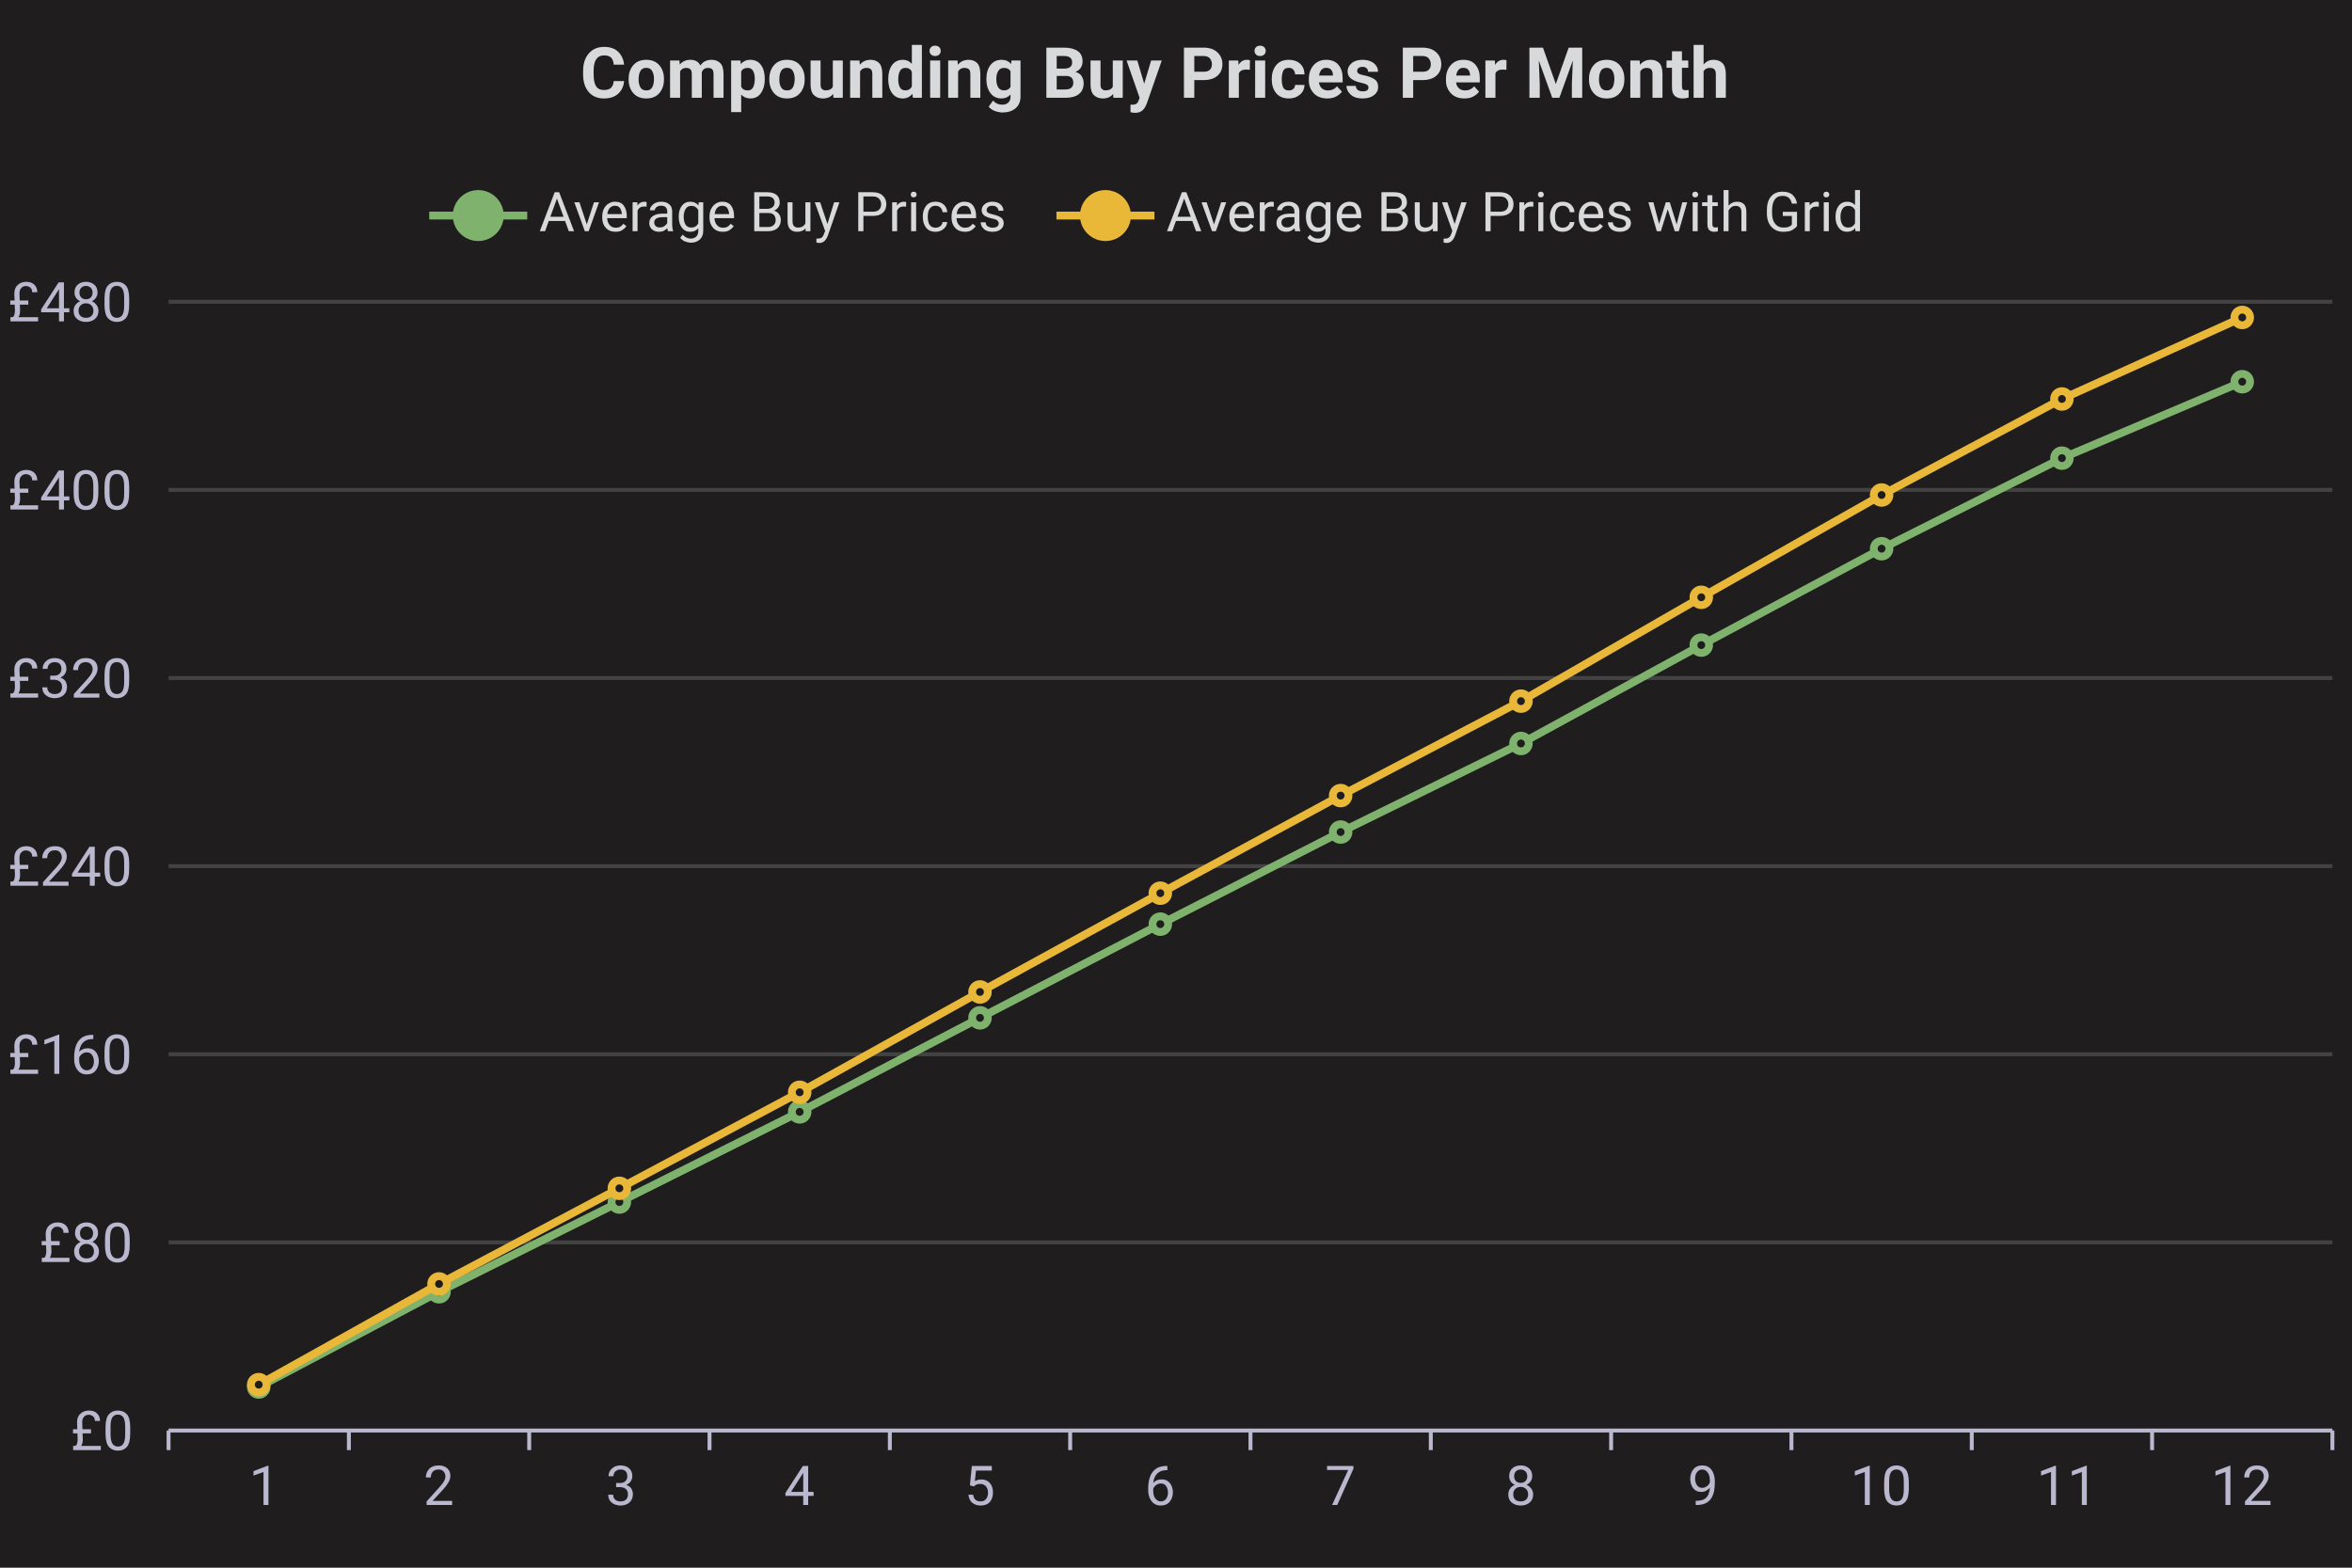
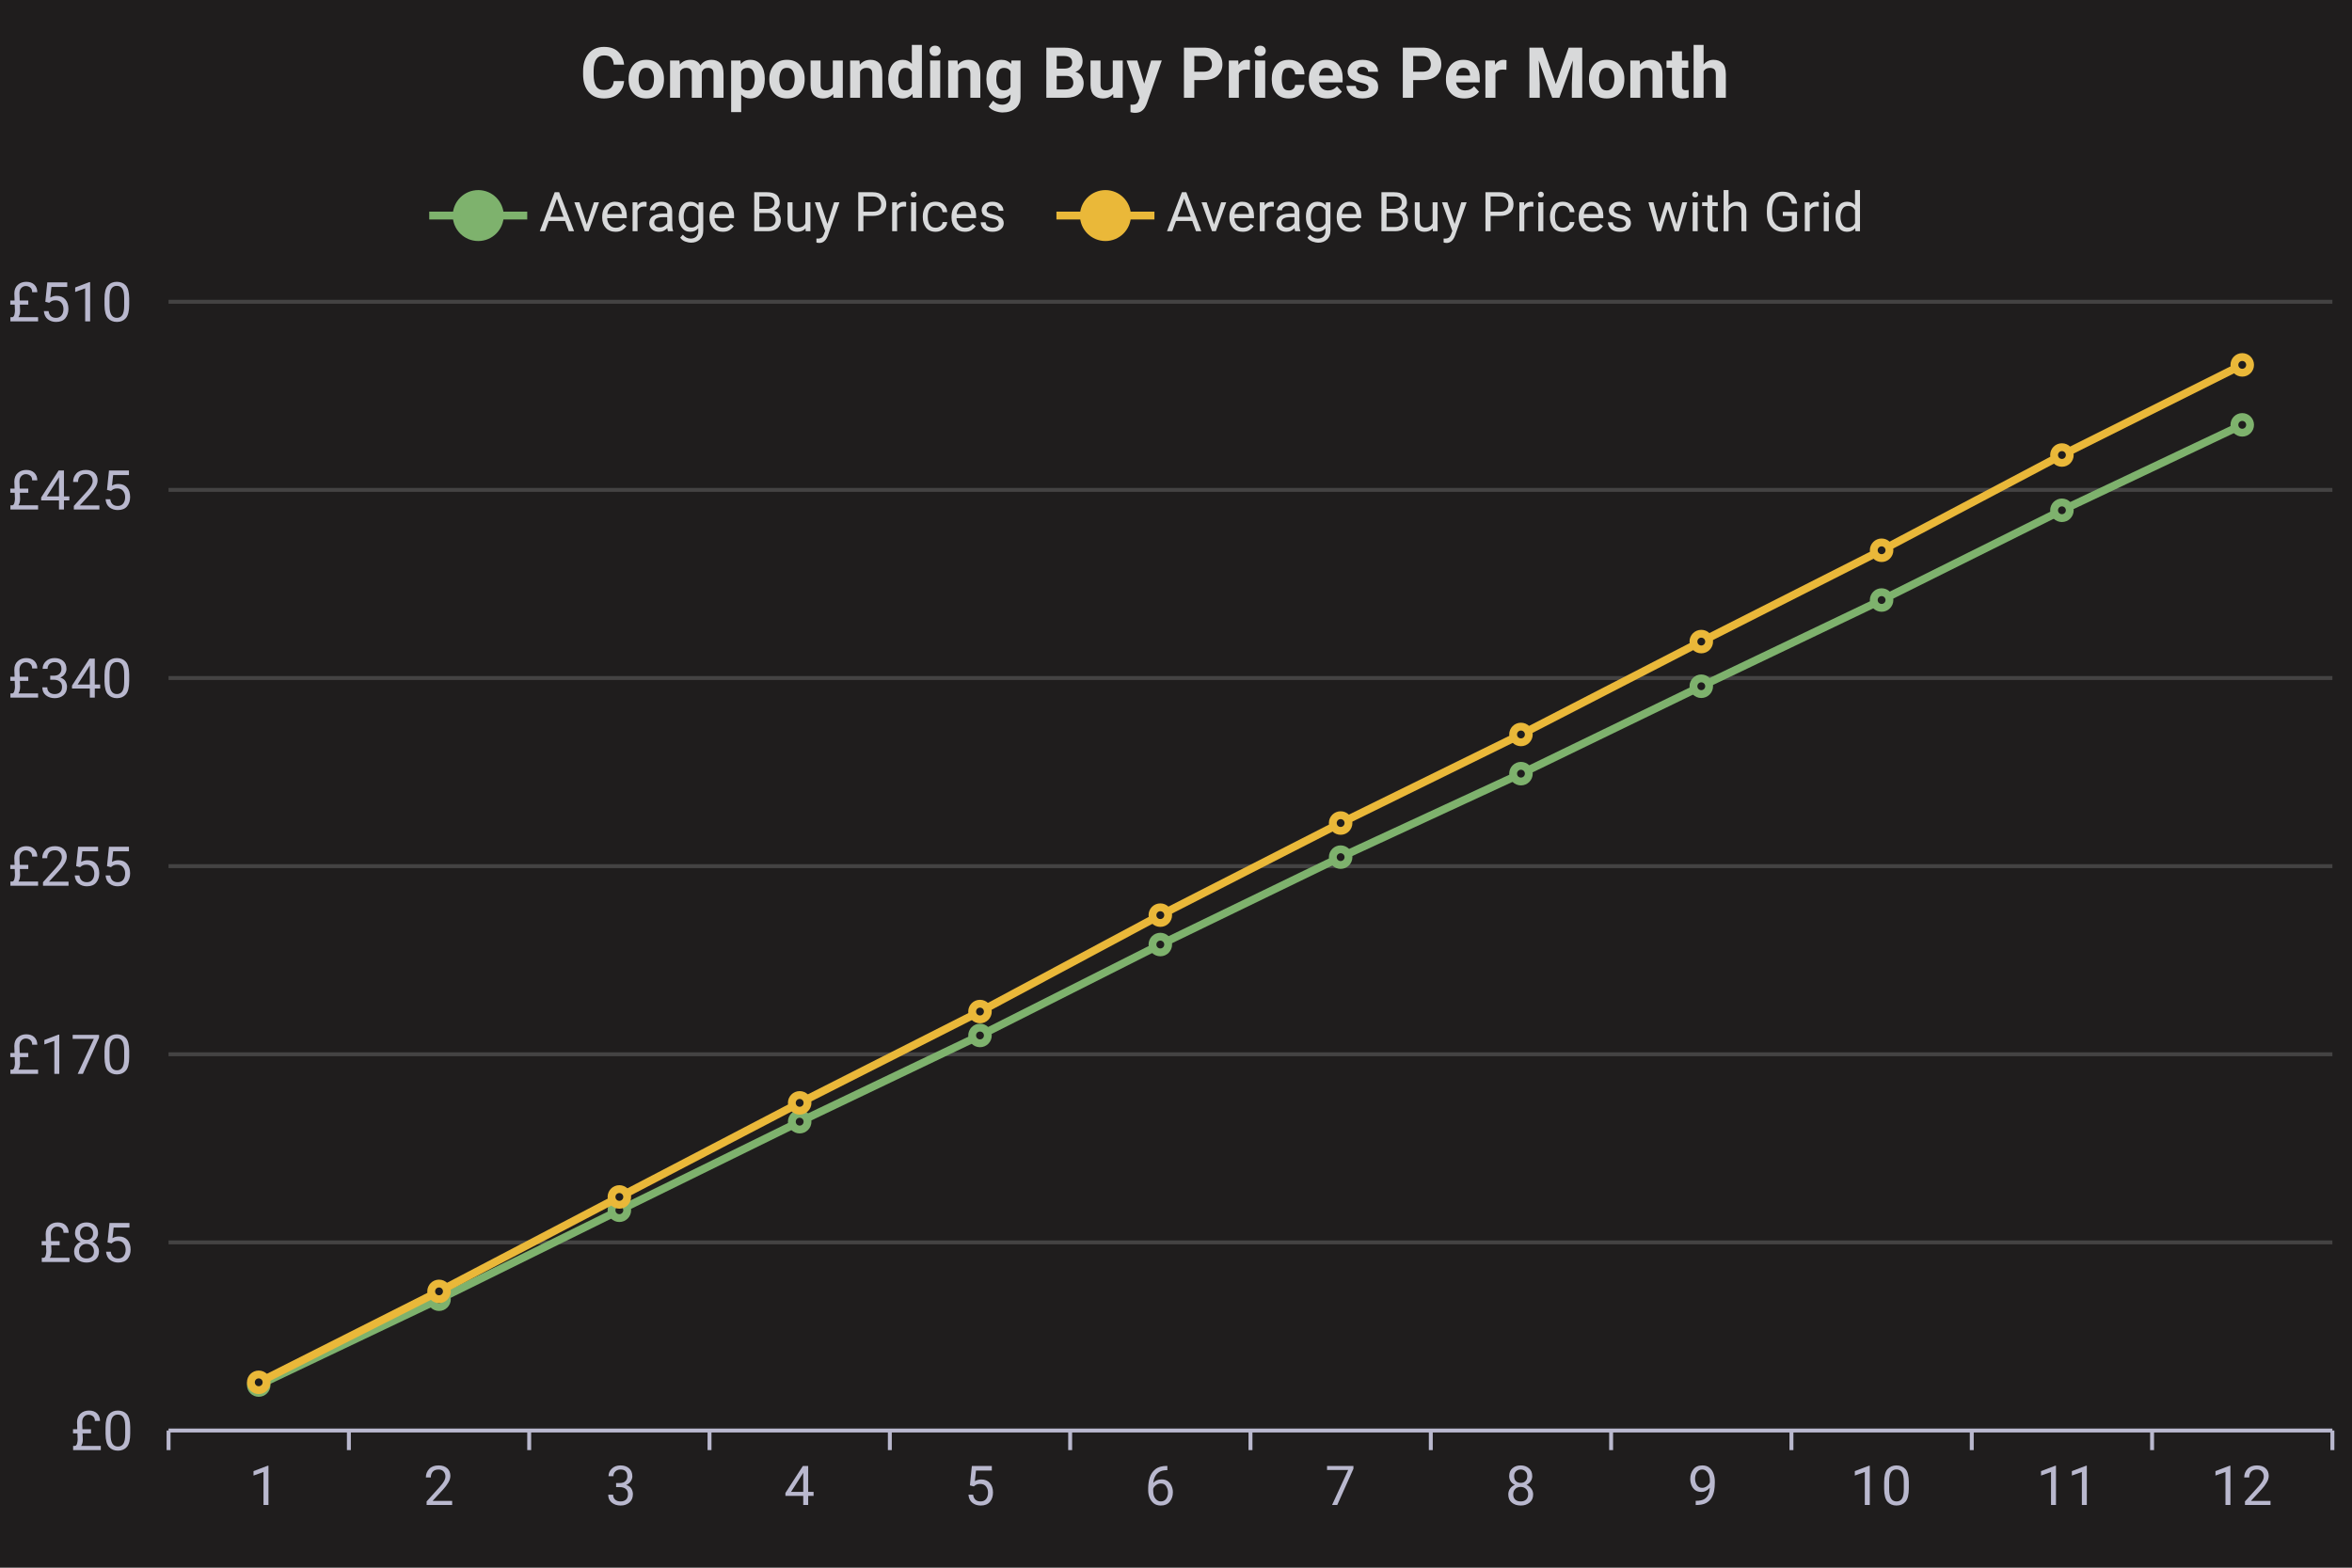
<svg xmlns="http://www.w3.org/2000/svg" width="600" height="400" viewBox="0 0 600 400">
  <rect x="0" y="0" width="600" height="400" fill="#1F1D1D" />
  <text font-size="18" x="148" y="5" dy="15" font-weight="bold" dominant-baseline="middle" font-family="Roboto" fill="#D8D9DA">
Compounding Buy Prices Per Month
</text>
  <g>
    <line stroke-width="2" x1="109.5" y1="55" x2="134.5" y2="55" stroke="#7EB26D" />
    <circle cx="122" cy="55" r="5.5" stroke-width="2" stroke="#7EB26D" fill="#7EB26D" />
    <text font-size="14" x="137.5" y="59" font-family="Roboto" fill="#D8D9DA">
Average Buy Prices
</text>
  </g>
  <g>
    <line stroke-width="2" x1="269.5" y1="55" x2="294.5" y2="55" stroke="#EAB839" />
    <circle cx="282" cy="55" r="5.5" stroke-width="2" stroke="#EAB839" fill="#EAB839" />
    <text font-size="14" x="297.5" y="59" font-family="Roboto" fill="#D8D9DA">
Average Buy Prices with Grid
</text>
  </g>
  <g stroke="#444343">
    <line stroke-width="1" x1="43" y1="77" x2="595" y2="77" />
    <line stroke-width="1" x1="43" y1="125" x2="595" y2="125" />
    <line stroke-width="1" x1="43" y1="173" x2="595" y2="173" />
    <line stroke-width="1" x1="43" y1="221" x2="595" y2="221" />
    <line stroke-width="1" x1="43" y1="269" x2="595" y2="269" />
    <line stroke-width="1" x1="43" y1="317" x2="595" y2="317" />
  </g>
  <g>
    <text font-size="14" x="2" y="82" font-family="Roboto" fill="#B9B8CE">
- £480
+ £510
</text>
    <text font-size="14" x="2" y="130" font-family="Roboto" fill="#B9B8CE">
- £400
+ £425
</text>
    <text font-size="14" x="2" y="178" font-family="Roboto" fill="#B9B8CE">
- £320
+ £340
</text>
    <text font-size="14" x="2" y="226" font-family="Roboto" fill="#B9B8CE">
- £240
+ £255
</text>
    <text font-size="14" x="2" y="274" font-family="Roboto" fill="#B9B8CE">
- £160
+ £170
</text>
    <text font-size="14" x="10" y="322" font-family="Roboto" fill="#B9B8CE">
- £80
+ £85
</text>
    <text font-size="14" x="18" y="370" font-family="Roboto" fill="#B9B8CE">
£0
</text>
  </g>
  <g>
    <g stroke="#B9B8CE">
      <line stroke-width="1" x1="43" y1="365" x2="595" y2="365" />
      <line stroke-width="1" x1="43" y1="365" x2="43" y2="370" />
      <line stroke-width="1" x1="89" y1="365" x2="89" y2="370" />
      <line stroke-width="1" x1="135" y1="365" x2="135" y2="370" />
      <line stroke-width="1" x1="181" y1="365" x2="181" y2="370" />
      <line stroke-width="1" x1="227" y1="365" x2="227" y2="370" />
      <line stroke-width="1" x1="273" y1="365" x2="273" y2="370" />
      <line stroke-width="1" x1="319" y1="365" x2="319" y2="370" />
      <line stroke-width="1" x1="365" y1="365" x2="365" y2="370" />
      <line stroke-width="1" x1="411" y1="365" x2="411" y2="370" />
      <line stroke-width="1" x1="457" y1="365" x2="457" y2="370" />
      <line stroke-width="1" x1="503" y1="365" x2="503" y2="370" />
      <line stroke-width="1" x1="549" y1="365" x2="549" y2="370" />
      <line stroke-width="1" x1="595" y1="365" x2="595" y2="370" />
    </g>
    <text font-size="14" x="63.5" y="384" font-family="Roboto" fill="#B9B8CE">
1
</text>
    <text font-size="14" x="108" y="384" font-family="Roboto" fill="#B9B8CE">
2
</text>
    <text font-size="14" x="154.5" y="384" font-family="Roboto" fill="#B9B8CE">
3
</text>
    <text font-size="14" x="200" y="384" font-family="Roboto" fill="#B9B8CE">
4
</text>
    <text font-size="14" x="246" y="384" font-family="Roboto" fill="#B9B8CE">
5
</text>
    <text font-size="14" x="292" y="384" font-family="Roboto" fill="#B9B8CE">
6
</text>
    <text font-size="14" x="338" y="384" font-family="Roboto" fill="#B9B8CE">
7
</text>
    <text font-size="14" x="384" y="384" font-family="Roboto" fill="#B9B8CE">
8
</text>
    <text font-size="14" x="430.5" y="384" font-family="Roboto" fill="#B9B8CE">
9
</text>
    <text font-size="14" x="472" y="384" font-family="Roboto" fill="#B9B8CE">
10
</text>
    <text font-size="14" x="519.5" y="384" font-family="Roboto" fill="#B9B8CE">
11
</text>
    <text font-size="14" x="564" y="384" font-family="Roboto" fill="#B9B8CE">
12
</text>
  </g>
  <g>
-     <path d="M 66 353.9 L 112 329.6 L 158 306.7 L 204 283.7 L 250 259.7 L 296 235.8 L 342 212.3 L 388 189.7 L 434 164.6 L 480 140 L 526 116.9 L 572 97.4" stroke-width="2" fill="none" stroke="#7EB26D" />
-     <circle cx="66" cy="353.9" r="2" stroke-width="2" stroke="#7EB26D" fill="#1F1D1D" />
-     <circle cx="112" cy="329.6" r="2" stroke-width="2" stroke="#7EB26D" fill="#1F1D1D" />
-     <circle cx="158" cy="306.7" r="2" stroke-width="2" stroke="#7EB26D" fill="#1F1D1D" />
-     <circle cx="204" cy="283.7" r="2" stroke-width="2" stroke="#7EB26D" fill="#1F1D1D" />
-     <circle cx="250" cy="259.7" r="2" stroke-width="2" stroke="#7EB26D" fill="#1F1D1D" />
-     <circle cx="296" cy="235.8" r="2" stroke-width="2" stroke="#7EB26D" fill="#1F1D1D" />
-     <circle cx="342" cy="212.3" r="2" stroke-width="2" stroke="#7EB26D" fill="#1F1D1D" />
-     <circle cx="388" cy="189.7" r="2" stroke-width="2" stroke="#7EB26D" fill="#1F1D1D" />
-     <circle cx="434" cy="164.6" r="2" stroke-width="2" stroke="#7EB26D" fill="#1F1D1D" />
-     <circle cx="480" cy="140" r="2" stroke-width="2" stroke="#7EB26D" fill="#1F1D1D" />
-     <circle cx="526" cy="116.9" r="2" stroke-width="2" stroke="#7EB26D" fill="#1F1D1D" />
-     <circle cx="572" cy="97.4" r="2" stroke-width="2" stroke="#7EB26D" fill="#1F1D1D" />
+     <path d="M 66 353.4 L 112 331.5 L 158 308.8 L 204 286.2 L 250 264.2 L 296 241 L 342 218.7 L 388 197.4 L 434 175.1 L 480 153.1 L 526 130.2 L 572 108.4" stroke-width="2" fill="none" stroke="#7EB26D" />
+     <circle cx="66" cy="353.4" r="2" stroke-width="2" stroke="#7EB26D" fill="#1F1D1D" />
+     <circle cx="112" cy="331.5" r="2" stroke-width="2" stroke="#7EB26D" fill="#1F1D1D" />
+     <circle cx="158" cy="308.8" r="2" stroke-width="2" stroke="#7EB26D" fill="#1F1D1D" />
+     <circle cx="204" cy="286.2" r="2" stroke-width="2" stroke="#7EB26D" fill="#1F1D1D" />
+     <circle cx="250" cy="264.2" r="2" stroke-width="2" stroke="#7EB26D" fill="#1F1D1D" />
+     <circle cx="296" cy="241" r="2" stroke-width="2" stroke="#7EB26D" fill="#1F1D1D" />
+     <circle cx="342" cy="218.7" r="2" stroke-width="2" stroke="#7EB26D" fill="#1F1D1D" />
+     <circle cx="388" cy="197.4" r="2" stroke-width="2" stroke="#7EB26D" fill="#1F1D1D" />
+     <circle cx="434" cy="175.1" r="2" stroke-width="2" stroke="#7EB26D" fill="#1F1D1D" />
+     <circle cx="480" cy="153.1" r="2" stroke-width="2" stroke="#7EB26D" fill="#1F1D1D" />
+     <circle cx="526" cy="130.2" r="2" stroke-width="2" stroke="#7EB26D" fill="#1F1D1D" />
+     <circle cx="572" cy="108.4" r="2" stroke-width="2" stroke="#7EB26D" fill="#1F1D1D" />
  </g>
  <g>
-     <path d="M 66 353.3 L 112 327.6 L 158 303.2 L 204 278.7 L 250 253.1 L 296 227.9 L 342 203 L 388 178.9 L 434 152.4 L 480 126.3 L 526 101.8 L 572 81" stroke-width="2" fill="none" stroke="#EAB839" />
-     <circle cx="66" cy="353.3" r="2" stroke-width="2" stroke="#EAB839" fill="#1F1D1D" />
-     <circle cx="112" cy="327.6" r="2" stroke-width="2" stroke="#EAB839" fill="#1F1D1D" />
-     <circle cx="158" cy="303.2" r="2" stroke-width="2" stroke="#EAB839" fill="#1F1D1D" />
-     <circle cx="204" cy="278.7" r="2" stroke-width="2" stroke="#EAB839" fill="#1F1D1D" />
-     <circle cx="250" cy="253.1" r="2" stroke-width="2" stroke="#EAB839" fill="#1F1D1D" />
-     <circle cx="296" cy="227.9" r="2" stroke-width="2" stroke="#EAB839" fill="#1F1D1D" />
-     <circle cx="342" cy="203" r="2" stroke-width="2" stroke="#EAB839" fill="#1F1D1D" />
-     <circle cx="388" cy="178.9" r="2" stroke-width="2" stroke="#EAB839" fill="#1F1D1D" />
-     <circle cx="434" cy="152.4" r="2" stroke-width="2" stroke="#EAB839" fill="#1F1D1D" />
-     <circle cx="480" cy="126.3" r="2" stroke-width="2" stroke="#EAB839" fill="#1F1D1D" />
-     <circle cx="526" cy="101.8" r="2" stroke-width="2" stroke="#EAB839" fill="#1F1D1D" />
-     <circle cx="572" cy="81" r="2" stroke-width="2" stroke="#EAB839" fill="#1F1D1D" />
+     <path d="M 66 352.7 L 112 329.5 L 158 305.4 L 204 281.4 L 250 258.1 L 296 233.5 L 342 210 L 388 187.4 L 434 163.7 L 480 140.4 L 526 116.1 L 572 93.1" stroke-width="2" fill="none" stroke="#EAB839" />
+     <circle cx="66" cy="352.7" r="2" stroke-width="2" stroke="#EAB839" fill="#1F1D1D" />
+     <circle cx="112" cy="329.5" r="2" stroke-width="2" stroke="#EAB839" fill="#1F1D1D" />
+     <circle cx="158" cy="305.4" r="2" stroke-width="2" stroke="#EAB839" fill="#1F1D1D" />
+     <circle cx="204" cy="281.4" r="2" stroke-width="2" stroke="#EAB839" fill="#1F1D1D" />
+     <circle cx="250" cy="258.1" r="2" stroke-width="2" stroke="#EAB839" fill="#1F1D1D" />
+     <circle cx="296" cy="233.5" r="2" stroke-width="2" stroke="#EAB839" fill="#1F1D1D" />
+     <circle cx="342" cy="210" r="2" stroke-width="2" stroke="#EAB839" fill="#1F1D1D" />
+     <circle cx="388" cy="187.4" r="2" stroke-width="2" stroke="#EAB839" fill="#1F1D1D" />
+     <circle cx="434" cy="163.7" r="2" stroke-width="2" stroke="#EAB839" fill="#1F1D1D" />
+     <circle cx="480" cy="140.4" r="2" stroke-width="2" stroke="#EAB839" fill="#1F1D1D" />
+     <circle cx="526" cy="116.1" r="2" stroke-width="2" stroke="#EAB839" fill="#1F1D1D" />
+     <circle cx="572" cy="93.1" r="2" stroke-width="2" stroke="#EAB839" fill="#1F1D1D" />
  </g>
</svg>
